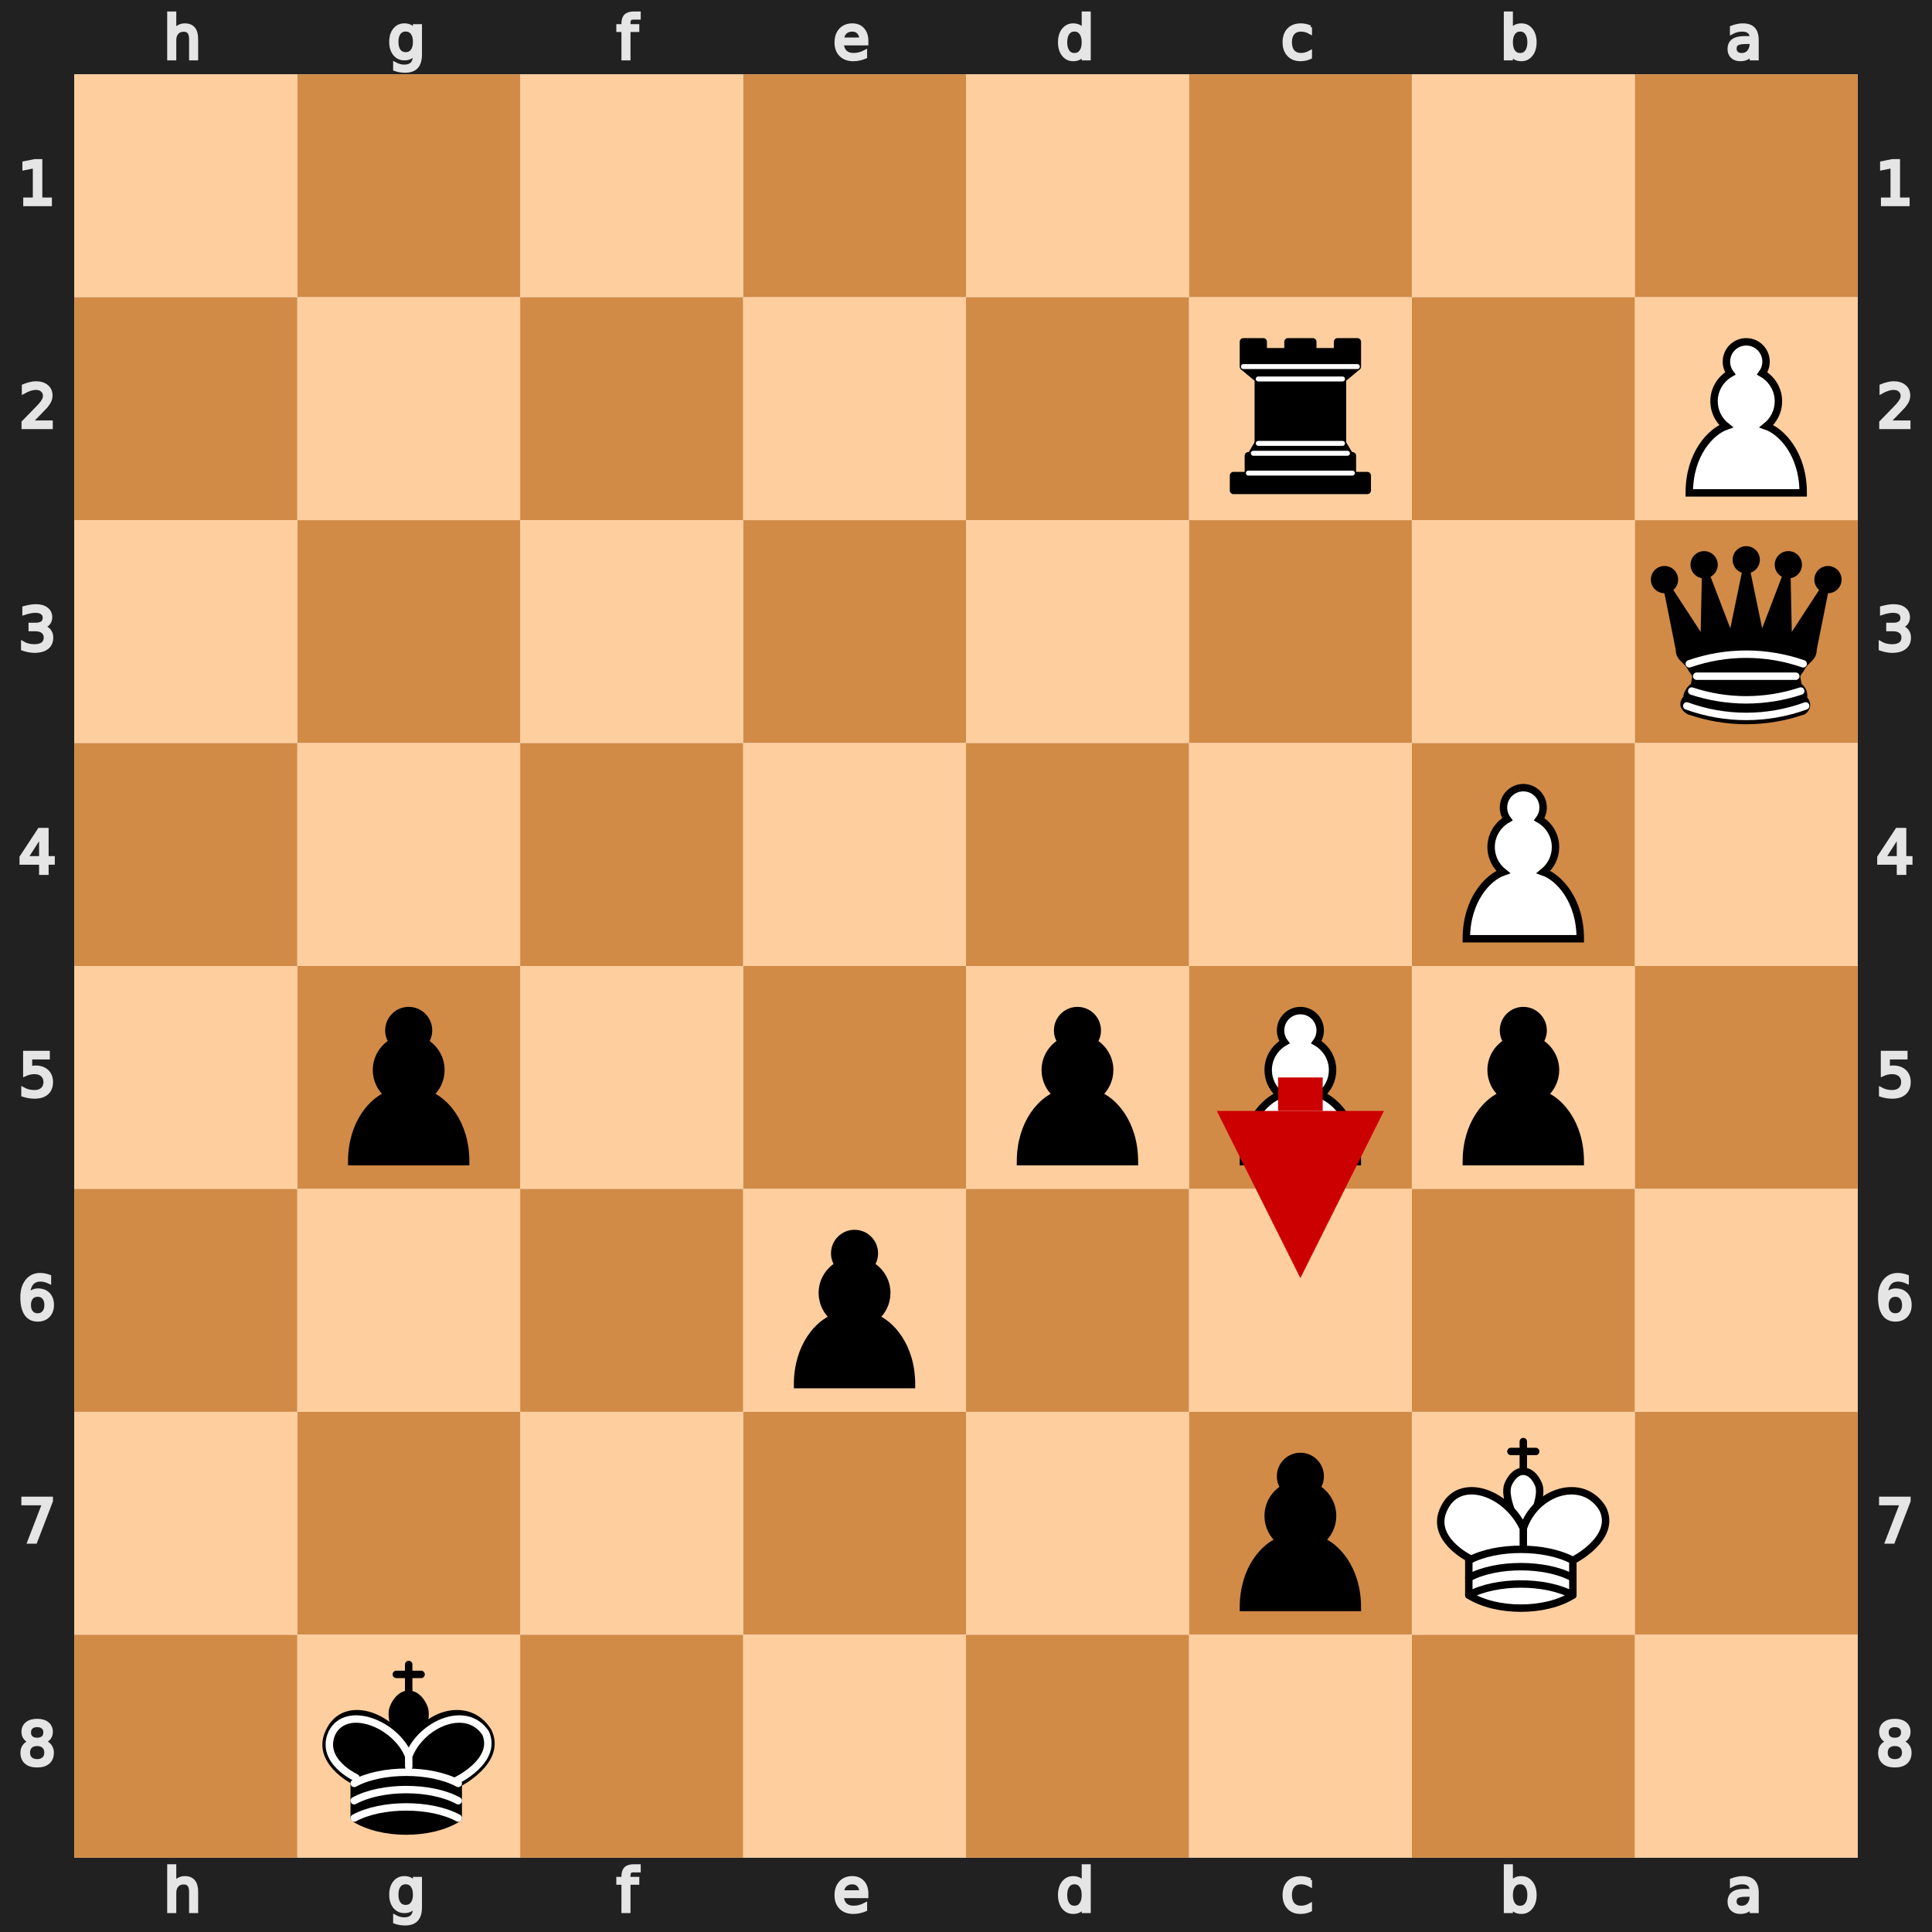
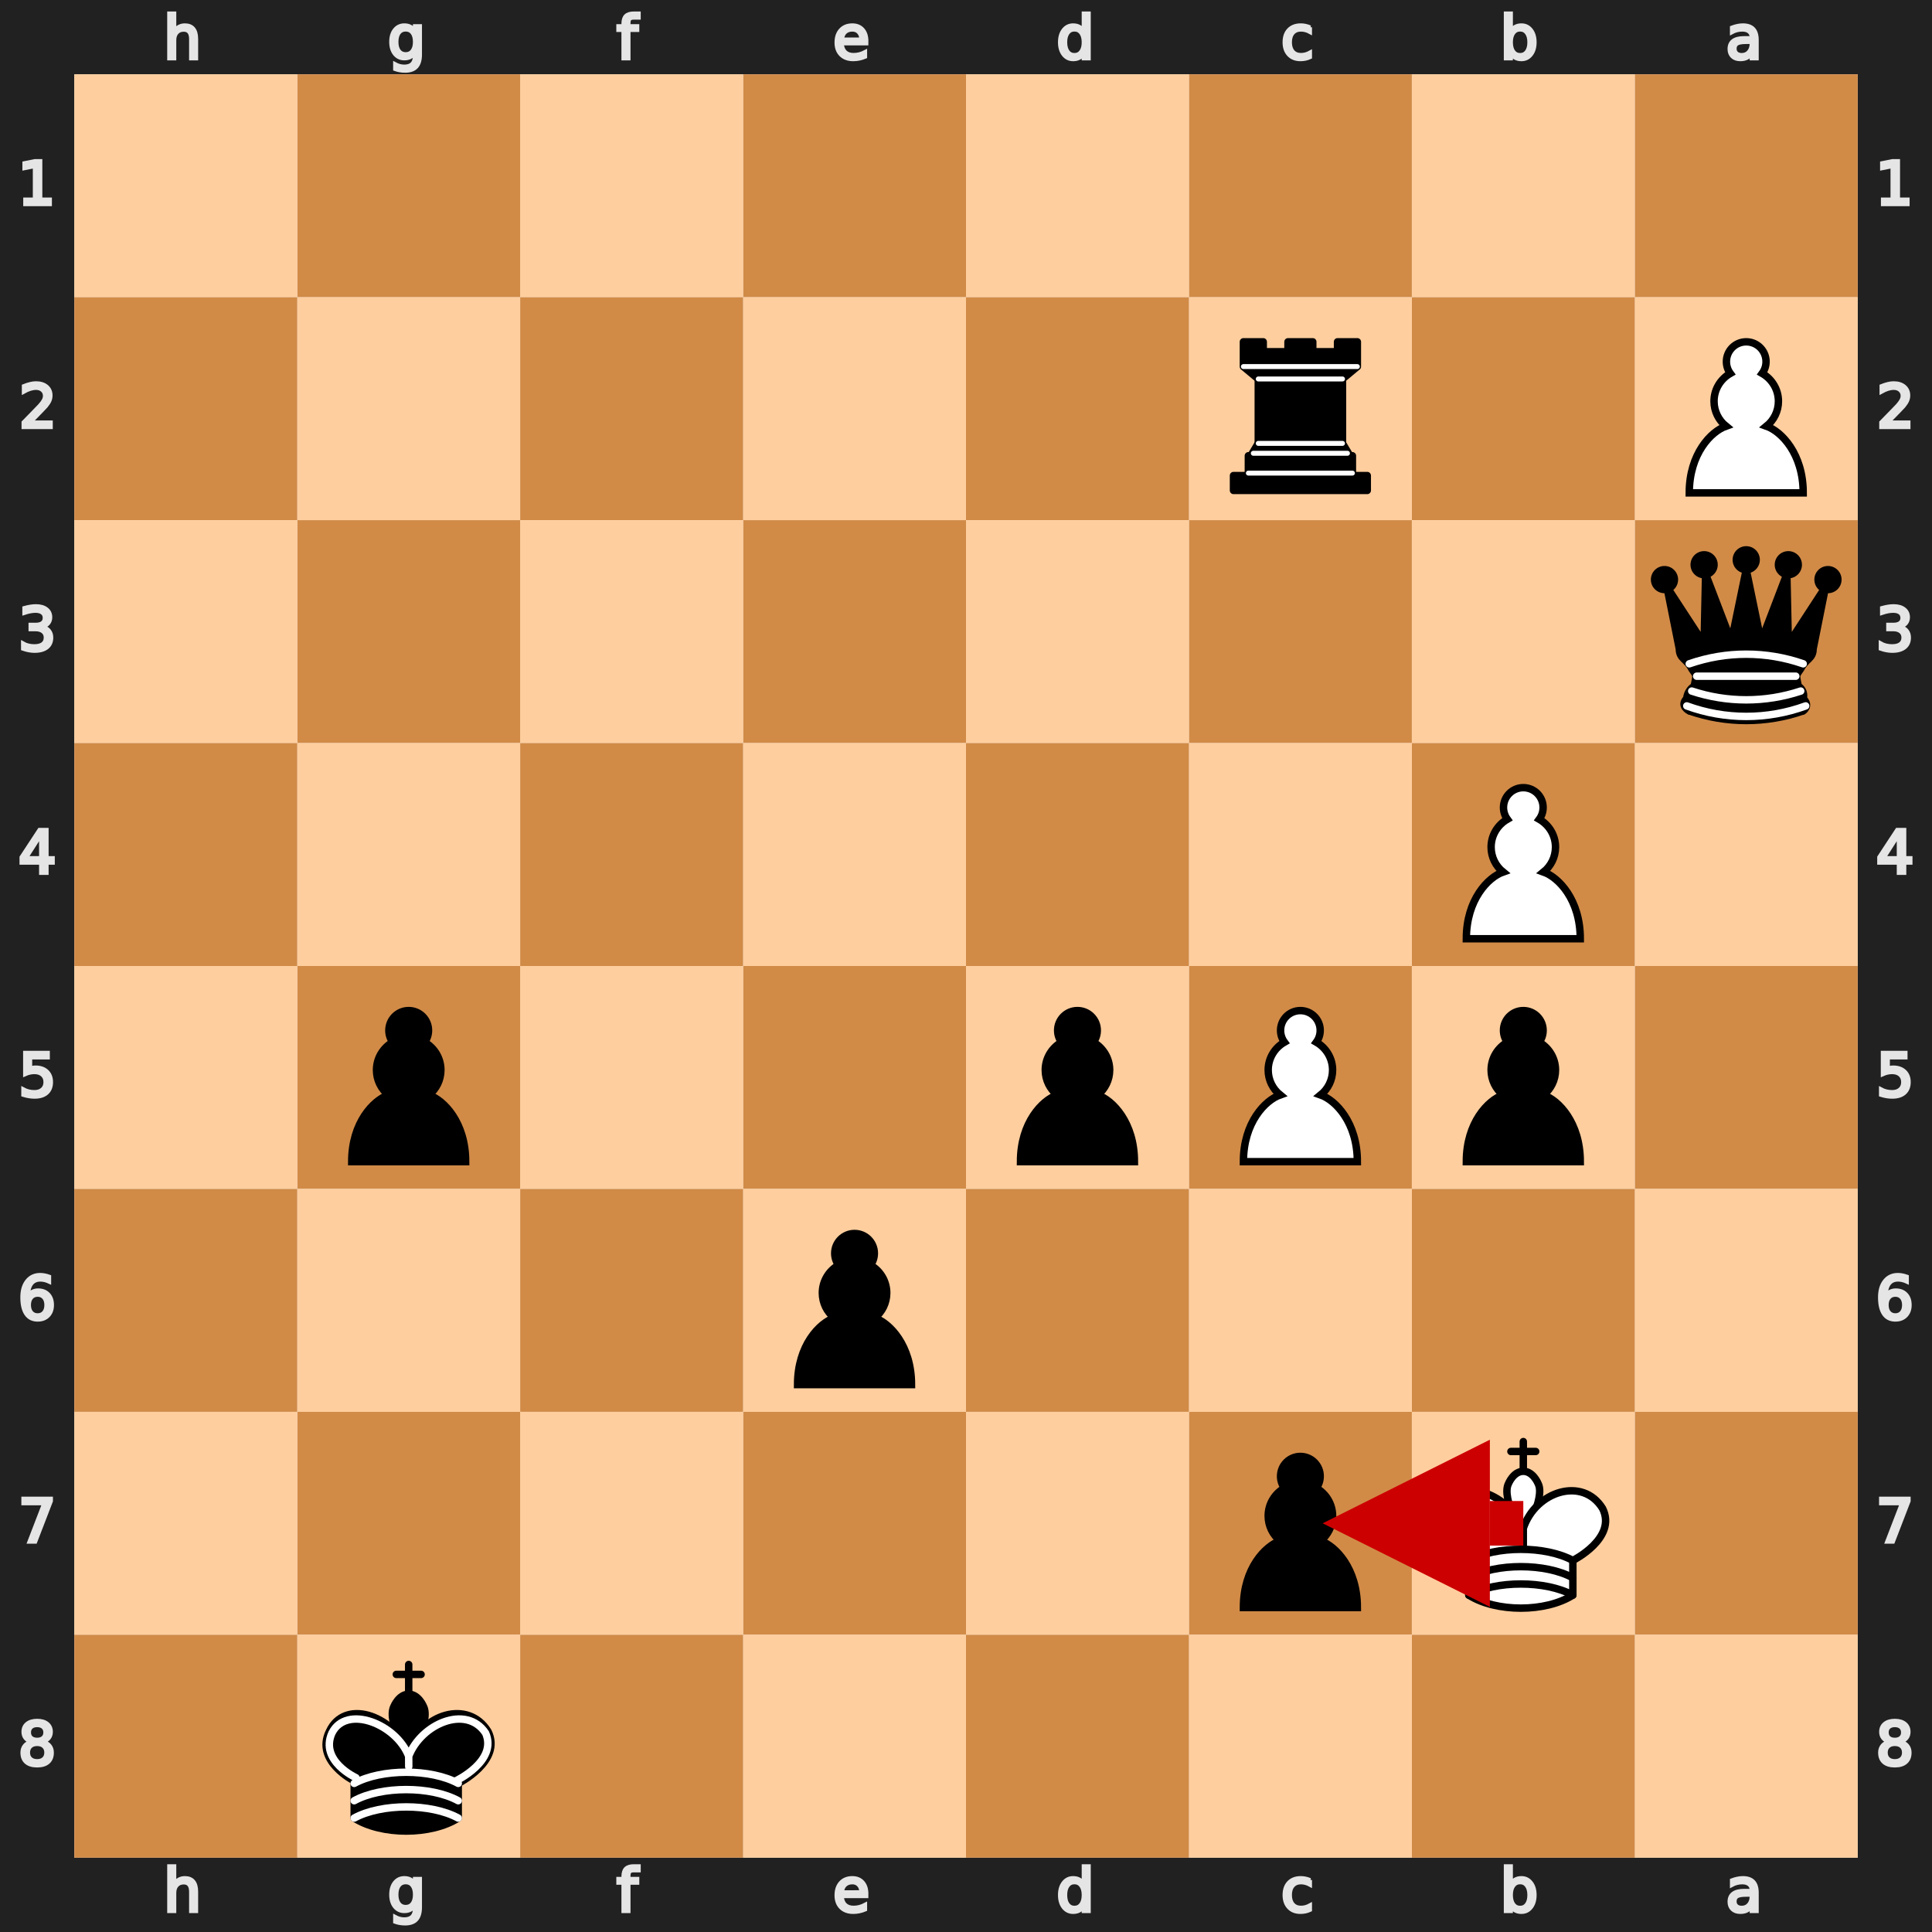
<svg xmlns="http://www.w3.org/2000/svg" xmlns:xlink="http://www.w3.org/1999/xlink" viewBox="0 0 390 390" width="520" height="520">
  <defs>
    <g id="white-pawn" class="white pawn">
      <path d="M22.5 9c-2.21 0-4 1.79-4 4 0 .89.29 1.71.78 2.38C17.33 16.5 16 18.59 16 21c0 2.03.94 3.84 2.41 5.03-3 1.06-7.41 5.55-7.41 13.47h23c0-7.92-4.41-12.41-7.41-13.47 1.47-1.19 2.41-3 2.41-5.03 0-2.41-1.33-4.5-3.28-5.62.49-.67.78-1.49.78-2.38 0-2.21-1.79-4-4-4z" fill="#fff" stroke="#000" stroke-width="1.5" stroke-linecap="round" />
    </g>
    <g id="white-king" class="white king" fill="none" fill-rule="evenodd" stroke="#000" stroke-width="1.5" stroke-linecap="round" stroke-linejoin="round">
      <path d="M22.5 11.63V6M20 8h5" stroke-linejoin="miter" />
      <path d="M22.5 25s4.5-7.5 3-10.5c0 0-1-2.5-3-2.5s-3 2.5-3 2.5c-1.5 3 3 10.5 3 10.5" fill="#fff" stroke-linecap="butt" stroke-linejoin="miter" />
      <path d="M11.5 37c5.5 3.5 15.5 3.5 21 0v-7s9-4.5 6-10.5c-4-6.5-13.5-3.5-16 4V27v-3.5c-3.5-7.5-13-10.5-16-4-3 6 5 10 5 10V37z" fill="#fff" />
      <path d="M11.5 30c5.5-3 15.5-3 21 0m-21 3.5c5.5-3 15.5-3 21 0m-21 3.5c5.5-3 15.5-3 21 0" />
    </g>
    <g id="black-pawn" class="black pawn">
      <path d="M22.5 9c-2.21 0-4 1.79-4 4 0 .89.29 1.71.78 2.38C17.33 16.5 16 18.59 16 21c0 2.03.94 3.84 2.41 5.03-3 1.06-7.41 5.55-7.41 13.47h23c0-7.92-4.41-12.41-7.41-13.47 1.47-1.19 2.41-3 2.41-5.03 0-2.41-1.33-4.5-3.28-5.62.49-.67.78-1.49.78-2.38 0-2.21-1.79-4-4-4z" fill="#000" stroke="#000" stroke-width="1.5" stroke-linecap="round" />
    </g>
    <g id="black-rook" class="black rook" fill="#000" fill-rule="evenodd" stroke="#000" stroke-width="1.5" stroke-linecap="round" stroke-linejoin="round">
      <path d="M9 39h27v-3H9v3zM12.5 32l1.5-2.5h17l1.5 2.5h-20zM12 36v-4h21v4H12z" stroke-linecap="butt" />
      <path d="M14 29.5v-13h17v13H14z" stroke-linecap="butt" stroke-linejoin="miter" />
      <path d="M14 16.5L11 14h23l-3 2.5H14zM11 14V9h4v2h5V9h5v2h5V9h4v5H11z" stroke-linecap="butt" />
      <path d="M12 35.5h21M13 31.5h19M14 29.5h17M14 16.5h17M11 14h23" fill="none" stroke="#fff" stroke-width="1" stroke-linejoin="miter" />
    </g>
    <g id="black-queen" class="black queen" fill="#000" fill-rule="evenodd" stroke="#000" stroke-width="1.5" stroke-linecap="round" stroke-linejoin="round">
      <g fill="#000" stroke="none">
        <circle cx="6" cy="12" r="2.75" />
        <circle cx="14" cy="9" r="2.75" />
        <circle cx="22.5" cy="8" r="2.75" />
        <circle cx="31" cy="9" r="2.75" />
        <circle cx="39" cy="12" r="2.75" />
      </g>
      <path d="M9 26c8.5-1.5 21-1.5 27 0l2.5-12.5L31 25l-.3-14.1-5.2 13.6-3-14.5-3 14.5-5.2-13.6L14 25 6.5 13.5 9 26zM9 26c0 2 1.5 2 2.5 4 1 1.5 1 1 .5 3.5-1.5 1-1.5 2.5-1.5 2.5-1.5 1.5.5 2.5.5 2.5 6.5 1 16.5 1 23 0 0 0 1.5-1 0-2.5 0 0 .5-1.5-1-2.5-.5-2.5-.5-2 .5-3.5 1-2 2.5-2 2.5-4-8.5-1.5-18.5-1.5-27 0z" stroke-linecap="butt" />
      <path d="M11 38.5a35 35 1 0 0 23 0" fill="none" stroke-linecap="butt" />
      <path d="M11 29a35 35 1 0 1 23 0M12.5 31.5h20M11.5 34.5a35 35 1 0 0 22 0M10.5 37.5a35 35 1 0 0 24 0" fill="none" stroke="#fff" />
    </g>
    <g id="black-king" class="black king" fill="none" fill-rule="evenodd" stroke="#000" stroke-width="1.5" stroke-linecap="round" stroke-linejoin="round">
      <path d="M22.5 11.63V6" stroke-linejoin="miter" />
      <path d="M22.5 25s4.5-7.5 3-10.5c0 0-1-2.5-3-2.5s-3 2.5-3 2.5c-1.5 3 3 10.5 3 10.5" fill="#000" stroke-linecap="butt" stroke-linejoin="miter" />
      <path d="M11.5 37c5.5 3.5 15.5 3.5 21 0v-7s9-4.5 6-10.5c-4-6.5-13.5-3.5-16 4V27v-3.5c-3.5-7.5-13-10.5-16-4-3 6 5 10 5 10V37z" fill="#000" />
      <path d="M20 8h5" stroke-linejoin="miter" />
      <path d="M32 29.5s8.5-4 6.03-9.65C34.15 14 25 18 22.5 24.5l.01 2.1-.01-2.1C20 18 9.906 14 6.997 19.85c-2.497 5.65 4.853 9 4.853 9M11.5 30c5.5-3 15.5-3 21 0m-21 3.5c5.5-3 15.5-3 21 0m-21 3.5c5.5-3 15.5-3 21 0" stroke="#fff" />
    </g>
  </defs>
  <rect x="7.5" y="7.5" width="375" height="375" fill="none" stroke="#212121" stroke-width="15" />
  <g transform="translate(335, 1) scale(0.75, 0.75)" fill="#e5e5e5" stroke="#e5e5e5">
    <path d="M23.328 10.016q-1.742 0-2.414.398-.672.398-.672 1.36 0 .765.5 1.218.508.445 1.375.445 1.196 0 1.914-.843.727-.852.727-2.258v-.32zm2.867-.594v4.992h-1.437v-1.328q-.492.797-1.227 1.18-.734.375-1.797.375-1.343 0-2.14-.75-.79-.758-.79-2.024 0-1.476.985-2.226.992-.75 2.953-.75h2.016V8.75q0-.992-.656-1.531-.649-.547-1.829-.547-.75 0-1.46.18-.711.18-1.368.539V6.062q.79-.304 1.532-.453.742-.156 1.445-.156 1.898 0 2.836.984.937.985.937 2.985z" />
  </g>
  <g transform="translate(335, 375) scale(0.75, 0.75)" fill="#e5e5e5" stroke="#e5e5e5">
    <path d="M23.328 10.016q-1.742 0-2.414.398-.672.398-.672 1.36 0 .765.5 1.218.508.445 1.375.445 1.196 0 1.914-.843.727-.852.727-2.258v-.32zm2.867-.594v4.992h-1.437v-1.328q-.492.797-1.227 1.18-.734.375-1.797.375-1.343 0-2.14-.75-.79-.758-.79-2.024 0-1.476.985-2.226.992-.75 2.953-.75h2.016V8.75q0-.992-.656-1.531-.649-.547-1.829-.547-.75 0-1.46.18-.711.18-1.368.539V6.062q.79-.304 1.532-.453.742-.156 1.445-.156 1.898 0 2.836.984.937.985.937 2.985z" />
  </g>
  <g transform="translate(290, 1) scale(0.75, 0.75)" fill="#e5e5e5" stroke="#e5e5e5">
    <path d="M24.922 10.047q0-1.586-.656-2.485-.649-.906-1.79-.906-1.14 0-1.796.906-.649.899-.649 2.485 0 1.586.649 2.492.656.898 1.797.898 1.14 0 1.789-.898.656-.906.656-2.492zm-4.89-3.055q.452-.781 1.14-1.156.695-.383 1.656-.383 1.594 0 2.586 1.266 1 1.265 1 3.328 0 2.062-1 3.328-.992 1.266-2.586 1.266-.96 0-1.656-.375-.688-.383-1.14-1.164v1.312h-1.446V2.258h1.445z" />
  </g>
  <g transform="translate(290, 375) scale(0.75, 0.75)" fill="#e5e5e5" stroke="#e5e5e5">
    <path d="M24.922 10.047q0-1.586-.656-2.485-.649-.906-1.79-.906-1.14 0-1.796.906-.649.899-.649 2.485 0 1.586.649 2.492.656.898 1.797.898 1.14 0 1.789-.898.656-.906.656-2.492zm-4.89-3.055q.452-.781 1.14-1.156.695-.383 1.656-.383 1.594 0 2.586 1.266 1 1.265 1 3.328 0 2.062-1 3.328-.992 1.266-2.586 1.266-.96 0-1.656-.375-.688-.383-1.14-1.164v1.312h-1.446V2.258h1.445z" />
  </g>
  <g transform="translate(245, 1) scale(0.75, 0.75)" fill="#e5e5e5" stroke="#e5e5e5">
    <path d="M25.96 6v1.344q-.608-.336-1.226-.5-.609-.172-1.234-.172-1.398 0-2.172.89-.773.883-.773 2.485 0 1.601.773 2.492.774.883 2.172.883.625 0 1.234-.164.618-.172 1.227-.508v1.328q-.602.281-1.25.422-.64.14-1.367.14-1.977 0-3.14-1.242-1.165-1.242-1.165-3.351 0-2.14 1.172-3.367 1.18-1.227 3.227-1.227.664 0 1.296.14.633.134 1.227.407z" />
  </g>
  <g transform="translate(245, 375) scale(0.75, 0.75)" fill="#e5e5e5" stroke="#e5e5e5">
    <path d="M25.96 6v1.344q-.608-.336-1.226-.5-.609-.172-1.234-.172-1.398 0-2.172.89-.773.883-.773 2.485 0 1.601.773 2.492.774.883 2.172.883.625 0 1.234-.164.618-.172 1.227-.508v1.328q-.602.281-1.25.422-.64.14-1.367.14-1.977 0-3.14-1.242-1.165-1.242-1.165-3.351 0-2.14 1.172-3.367 1.18-1.227 3.227-1.227.664 0 1.296.14.633.134 1.227.407z" />
  </g>
  <g transform="translate(200, 1) scale(0.75, 0.75)" fill="#e5e5e5" stroke="#e5e5e5">
    <path d="M24.973 6.992V2.258h1.437v12.156h-1.437v-1.312q-.453.78-1.149 1.164-.687.375-1.656.375-1.586 0-2.586-1.266-.992-1.266-.992-3.328 0-2.063.992-3.328 1-1.266 2.586-1.266.969 0 1.656.383.696.375 1.149 1.156zm-4.899 3.055q0 1.586.649 2.492.656.898 1.797.898 1.14 0 1.796-.898.657-.906.657-2.492 0-1.586-.657-2.485-.656-.906-1.796-.906-1.141 0-1.797.906-.649.899-.649 2.485z" />
  </g>
  <g transform="translate(200, 375) scale(0.75, 0.75)" fill="#e5e5e5" stroke="#e5e5e5">
    <path d="M24.973 6.992V2.258h1.437v12.156h-1.437v-1.312q-.453.78-1.149 1.164-.687.375-1.656.375-1.586 0-2.586-1.266-.992-1.266-.992-3.328 0-2.063.992-3.328 1-1.266 2.586-1.266.969 0 1.656.383.696.375 1.149 1.156zm-4.899 3.055q0 1.586.649 2.492.656.898 1.797.898 1.14 0 1.796-.898.657-.906.657-2.492 0-1.586-.657-2.485-.656-.906-1.796-.906-1.141 0-1.797.906-.649.899-.649 2.485z" />
  </g>
  <g transform="translate(155, 1) scale(0.75, 0.75)" fill="#e5e5e5" stroke="#e5e5e5">
    <path d="M26.555 9.68v.703h-6.61q.094 1.484.89 2.265.806.774 2.235.774.828 0 1.602-.203.781-.203 1.547-.61v1.36q-.774.328-1.586.5-.813.172-1.649.172-2.093 0-3.32-1.22-1.219-1.218-1.219-3.296 0-2.148 1.157-3.406 1.164-1.266 3.132-1.266 1.766 0 2.79 1.14 1.03 1.134 1.03 3.087zm-1.438-.422q-.015-1.18-.664-1.883-.64-.703-1.703-.703-1.203 0-1.93.68-.718.68-.828 1.914z" />
  </g>
  <g transform="translate(155, 375) scale(0.75, 0.75)" fill="#e5e5e5" stroke="#e5e5e5">
    <path d="M26.555 9.68v.703h-6.61q.094 1.484.89 2.265.806.774 2.235.774.828 0 1.602-.203.781-.203 1.547-.61v1.36q-.774.328-1.586.5-.813.172-1.649.172-2.093 0-3.32-1.22-1.219-1.218-1.219-3.296 0-2.148 1.157-3.406 1.164-1.266 3.132-1.266 1.766 0 2.79 1.14 1.03 1.134 1.03 3.087zm-1.438-.422q-.015-1.18-.664-1.883-.64-.703-1.703-.703-1.203 0-1.93.68-.718.68-.828 1.914z" />
  </g>
  <g transform="translate(110, 1) scale(0.75, 0.75)" fill="#e5e5e5" stroke="#e5e5e5">
    <path d="M25.285 2.258v1.195H23.91q-.773 0-1.078.313-.297.312-.297 1.125v.773h2.367v1.117h-2.367v7.633H21.09V6.781h-1.375V5.664h1.375v-.61q0-1.46.68-2.124.68-.672 2.156-.672z" />
  </g>
  <g transform="translate(110, 375) scale(0.75, 0.75)" fill="#e5e5e5" stroke="#e5e5e5">
    <path d="M25.285 2.258v1.195H23.91q-.773 0-1.078.313-.297.312-.297 1.125v.773h2.367v1.117h-2.367v7.633H21.09V6.781h-1.375V5.664h1.375v-.61q0-1.46.68-2.124.68-.672 2.156-.672z" />
  </g>
  <g transform="translate(65, 1) scale(0.75, 0.75)" fill="#e5e5e5" stroke="#e5e5e5">
    <path d="M24.973 9.937q0-1.562-.649-2.421-.64-.86-1.804-.86-1.157 0-1.805.86-.64.859-.64 2.421 0 1.555.64 2.415.648.859 1.805.859 1.164 0 1.804-.86.649-.859.649-2.414zm1.437 3.391q0 2.234-.992 3.32-.992 1.094-3.04 1.094-.757 0-1.429-.117-.672-.11-1.304-.344v-1.398q.632.344 1.25.508.617.164 1.257.164 1.414 0 2.118-.743.703-.734.703-2.226v-.711q-.446.773-1.141 1.156-.695.383-1.664.383-1.61 0-2.594-1.227-.984-1.226-.984-3.25 0-2.03.984-3.257.985-1.227 2.594-1.227.969 0 1.664.383t1.14 1.156V5.664h1.438z" />
  </g>
  <g transform="translate(65, 375) scale(0.75, 0.75)" fill="#e5e5e5" stroke="#e5e5e5">
    <path d="M24.973 9.937q0-1.562-.649-2.421-.64-.86-1.804-.86-1.157 0-1.805.86-.64.859-.64 2.421 0 1.555.64 2.415.648.859 1.805.859 1.164 0 1.804-.86.649-.859.649-2.414zm1.437 3.391q0 2.234-.992 3.32-.992 1.094-3.04 1.094-.757 0-1.429-.117-.672-.11-1.304-.344v-1.398q.632.344 1.25.508.617.164 1.257.164 1.414 0 2.118-.743.703-.734.703-2.226v-.711q-.446.773-1.141 1.156-.695.383-1.664.383-1.61 0-2.594-1.227-.984-1.226-.984-3.25 0-2.03.984-3.257.985-1.227 2.594-1.227.969 0 1.664.383t1.14 1.156V5.664h1.438z" />
  </g>
  <g transform="translate(20, 1) scale(0.75, 0.75)" fill="#e5e5e5" stroke="#e5e5e5">
    <path d="M26.164 9.133v5.281h-1.437V9.18q0-1.243-.485-1.86-.484-.617-1.453-.617-1.164 0-1.836.742-.672.742-.672 2.024v4.945h-1.445V2.258h1.445v4.765q.516-.789 1.211-1.18.703-.39 1.617-.39 1.508 0 2.282.938.773.93.773 2.742z" />
  </g>
  <g transform="translate(20, 375) scale(0.75, 0.75)" fill="#e5e5e5" stroke="#e5e5e5">
    <path d="M26.164 9.133v5.281h-1.437V9.18q0-1.243-.485-1.86-.484-.617-1.453-.617-1.164 0-1.836.742-.672.742-.672 2.024v4.945h-1.445V2.258h1.445v4.765q.516-.789 1.211-1.18.703-.39 1.617-.39 1.508 0 2.282.938.773.93.773 2.742z" />
  </g>
  <g transform="translate(0, 20) scale(0.75, 0.75)" fill="#e5e5e5" stroke="#e5e5e5">
    <path d="M6.754 26.996h2.578v-8.898l-2.805.562v-1.437l2.79-.563h1.578v10.336h2.578v1.328h-6.72z" />
  </g>
  <g transform="translate(375, 20) scale(0.75, 0.75)" fill="#e5e5e5" stroke="#e5e5e5">
    <path d="M6.754 26.996h2.578v-8.898l-2.805.562v-1.437l2.79-.563h1.578v10.336h2.578v1.328h-6.72z" />
  </g>
  <g transform="translate(0, 65) scale(0.75, 0.75)" fill="#e5e5e5" stroke="#e5e5e5">
    <path d="M8.195 26.996h5.508v1.328H6.297v-1.328q.898-.93 2.445-2.492 1.555-1.57 1.953-2.024.758-.851 1.055-1.437.305-.594.305-1.164 0-.93-.657-1.516-.648-.586-1.695-.586-.742 0-1.57.258-.82.258-1.758.781v-1.593q.953-.383 1.781-.578.828-.196 1.516-.196 1.812 0 2.89.906 1.079.907 1.079 2.422 0 .72-.274 1.368-.265.64-.976 1.515-.196.227-1.243 1.313-1.046 1.078-2.953 3.023z" />
  </g>
  <g transform="translate(375, 65) scale(0.75, 0.75)" fill="#e5e5e5" stroke="#e5e5e5">
    <path d="M8.195 26.996h5.508v1.328H6.297v-1.328q.898-.93 2.445-2.492 1.555-1.57 1.953-2.024.758-.851 1.055-1.437.305-.594.305-1.164 0-.93-.657-1.516-.648-.586-1.695-.586-.742 0-1.57.258-.82.258-1.758.781v-1.593q.953-.383 1.781-.578.828-.196 1.516-.196 1.812 0 2.89.906 1.079.907 1.079 2.422 0 .72-.274 1.368-.265.64-.976 1.515-.196.227-1.243 1.313-1.046 1.078-2.953 3.023z" />
  </g>
  <g transform="translate(0, 110) scale(0.75, 0.75)" fill="#e5e5e5" stroke="#e5e5e5">
    <path d="M11.434 22.035q1.132.242 1.765 1.008.64.766.64 1.89 0 1.727-1.187 2.672-1.187.946-3.375.946-.734 0-1.515-.149-.774-.14-1.602-.43V26.45q.656.383 1.438.578.78.196 1.632.196 1.485 0 2.258-.586.782-.586.782-1.703 0-1.032-.727-1.61-.719-.586-2.008-.586h-1.36v-1.297h1.423q1.164 0 1.78-.46.618-.47.618-1.344 0-.899-.64-1.375-.633-.485-1.82-.485-.65 0-1.391.141-.743.14-1.633.437V16.95q.898-.25 1.68-.375.788-.125 1.484-.125 1.797 0 2.844.82 1.046.813 1.046 2.204 0 .968-.554 1.64-.555.664-1.578.922z" />
  </g>
  <g transform="translate(375, 110) scale(0.75, 0.75)" fill="#e5e5e5" stroke="#e5e5e5">
    <path d="M11.434 22.035q1.132.242 1.765 1.008.64.766.64 1.89 0 1.727-1.187 2.672-1.187.946-3.375.946-.734 0-1.515-.149-.774-.14-1.602-.43V26.45q.656.383 1.438.578.78.196 1.632.196 1.485 0 2.258-.586.782-.586.782-1.703 0-1.032-.727-1.61-.719-.586-2.008-.586h-1.36v-1.297h1.423q1.164 0 1.78-.46.618-.47.618-1.344 0-.899-.64-1.375-.633-.485-1.82-.485-.65 0-1.391.141-.743.14-1.633.437V16.95q.898-.25 1.68-.375.788-.125 1.484-.125 1.797 0 2.844.82 1.046.813 1.046 2.204 0 .968-.554 1.64-.555.664-1.578.922z" />
  </g>
  <g transform="translate(0, 155) scale(0.75, 0.75)" fill="#e5e5e5" stroke="#e5e5e5">
    <path d="M11.016 18.035L7.03 24.262h3.985zm-.414-1.375h1.984v7.602h1.664v1.312h-1.664v2.75h-1.57v-2.75H5.75v-1.523z" />
  </g>
  <g transform="translate(375, 155) scale(0.75, 0.75)" fill="#e5e5e5" stroke="#e5e5e5">
    <path d="M11.016 18.035L7.03 24.262h3.985zm-.414-1.375h1.984v7.602h1.664v1.312h-1.664v2.75h-1.57v-2.75H5.75v-1.523z" />
  </g>
  <g transform="translate(0, 200) scale(0.75, 0.75)" fill="#e5e5e5" stroke="#e5e5e5">
    <path d="M6.719 16.66h6.195v1.328h-4.75v2.86q.344-.118.688-.172.343-.063.687-.063 1.953 0 3.094 1.07 1.14 1.07 1.14 2.899 0 1.883-1.171 2.93-1.172 1.039-3.305 1.039-.735 0-1.5-.125-.758-.125-1.57-.375v-1.586q.703.383 1.453.57.75.188 1.586.188 1.351 0 2.14-.711.79-.711.79-1.93 0-1.219-.79-1.93-.789-.71-2.14-.71-.633 0-1.266.14-.625.14-1.281.438z" />
  </g>
  <g transform="translate(375, 200) scale(0.75, 0.75)" fill="#e5e5e5" stroke="#e5e5e5">
    <path d="M6.719 16.66h6.195v1.328h-4.75v2.86q.344-.118.688-.172.343-.063.687-.063 1.953 0 3.094 1.07 1.14 1.07 1.14 2.899 0 1.883-1.171 2.93-1.172 1.039-3.305 1.039-.735 0-1.5-.125-.758-.125-1.57-.375v-1.586q.703.383 1.453.57.75.188 1.586.188 1.351 0 2.14-.711.79-.711.79-1.93 0-1.219-.79-1.93-.789-.71-2.14-.71-.633 0-1.266.14-.625.14-1.281.438z" />
  </g>
  <g transform="translate(0, 245) scale(0.75, 0.75)" fill="#e5e5e5" stroke="#e5e5e5">
    <path d="M10.137 21.863q-1.063 0-1.688.727-.617.726-.617 1.992 0 1.258.617 1.992.625.727 1.688.727 1.062 0 1.68-.727.624-.734.624-1.992 0-1.266-.625-1.992-.617-.727-1.68-.727zm3.133-4.945v1.437q-.594-.28-1.204-.43-.601-.148-1.195-.148-1.562 0-2.39 1.055-.82 1.055-.938 3.188.46-.68 1.156-1.04.696-.367 1.531-.367 1.758 0 2.774 1.07 1.023 1.063 1.023 2.899 0 1.797-1.062 2.883-1.063 1.086-2.828 1.086-2.024 0-3.094-1.547-1.07-1.555-1.07-4.5 0-2.766 1.312-4.406 1.313-1.649 3.524-1.649.593 0 1.195.117.61.118 1.266.352z" />
  </g>
  <g transform="translate(375, 245) scale(0.75, 0.75)" fill="#e5e5e5" stroke="#e5e5e5">
    <path d="M10.137 21.863q-1.063 0-1.688.727-.617.726-.617 1.992 0 1.258.617 1.992.625.727 1.688.727 1.062 0 1.68-.727.624-.734.624-1.992 0-1.266-.625-1.992-.617-.727-1.68-.727zm3.133-4.945v1.437q-.594-.28-1.204-.43-.601-.148-1.195-.148-1.562 0-2.39 1.055-.82 1.055-.938 3.188.46-.68 1.156-1.04.696-.367 1.531-.367 1.758 0 2.774 1.07 1.023 1.063 1.023 2.899 0 1.797-1.062 2.883-1.063 1.086-2.828 1.086-2.024 0-3.094-1.547-1.07-1.555-1.07-4.5 0-2.766 1.312-4.406 1.313-1.649 3.524-1.649.593 0 1.195.117.61.118 1.266.352z" />
  </g>
  <g transform="translate(0, 290) scale(0.75, 0.75)" fill="#e5e5e5" stroke="#e5e5e5">
    <path d="M6.25 16.66h7.5v.672L9.516 28.324H7.867l3.985-10.336H6.25z" />
  </g>
  <g transform="translate(375, 290) scale(0.75, 0.75)" fill="#e5e5e5" stroke="#e5e5e5">
    <path d="M6.25 16.66h7.5v.672L9.516 28.324H7.867l3.985-10.336H6.25z" />
  </g>
  <g transform="translate(0, 335) scale(0.75, 0.75)" fill="#e5e5e5" stroke="#e5e5e5">
    <path d="M10 22.785q-1.125 0-1.773.602-.641.601-.641 1.656t.64 1.656q.649.602 1.774.602t1.773-.602q.649-.61.649-1.656 0-1.055-.649-1.656-.64-.602-1.773-.602zm-1.578-.672q-1.016-.25-1.586-.945-.563-.695-.563-1.695 0-1.399.993-2.211 1-.813 2.734-.813 1.742 0 2.734.813.993.812.993 2.21 0 1-.57 1.696-.563.695-1.571.945 1.14.266 1.773 1.04.641.773.641 1.89 0 1.695-1.04 2.602-1.03.906-2.96.906t-2.969-.906Q6 26.738 6 25.043q0-1.117.64-1.89.641-.774 1.782-1.04zm-.578-2.492q0 .906.562 1.414.57.508 1.594.508 1.016 0 1.586-.508.578-.508.578-1.414 0-.906-.578-1.414-.57-.508-1.586-.508-1.023 0-1.594.508-.562.508-.562 1.414z" />
  </g>
  <g transform="translate(375, 335) scale(0.75, 0.75)" fill="#e5e5e5" stroke="#e5e5e5">
    <path d="M10 22.785q-1.125 0-1.773.602-.641.601-.641 1.656t.64 1.656q.649.602 1.774.602t1.773-.602q.649-.61.649-1.656 0-1.055-.649-1.656-.64-.602-1.773-.602zm-1.578-.672q-1.016-.25-1.586-.945-.563-.695-.563-1.695 0-1.399.993-2.211 1-.813 2.734-.813 1.742 0 2.734.813.993.812.993 2.21 0 1-.57 1.696-.563.695-1.571.945 1.14.266 1.773 1.04.641.773.641 1.89 0 1.695-1.04 2.602-1.03.906-2.96.906t-2.969-.906Q6 26.738 6 25.043q0-1.117.64-1.89.641-.774 1.782-1.04zm-.578-2.492q0 .906.562 1.414.57.508 1.594.508 1.016 0 1.586-.508.578-.508.578-1.414 0-.906-.578-1.414-.57-.508-1.586-.508-1.023 0-1.594.508-.562.508-.562 1.414z" />
  </g>
  <rect x="330" y="15" width="45" height="45" class="square dark a1" stroke="none" fill="#d18b47" />
  <rect x="285" y="15" width="45" height="45" class="square light b1" stroke="none" fill="#ffce9e" />
  <rect x="240" y="15" width="45" height="45" class="square dark c1" stroke="none" fill="#d18b47" />
  <rect x="195" y="15" width="45" height="45" class="square light d1" stroke="none" fill="#ffce9e" />
  <rect x="150" y="15" width="45" height="45" class="square dark e1" stroke="none" fill="#d18b47" />
  <rect x="105" y="15" width="45" height="45" class="square light f1" stroke="none" fill="#ffce9e" />
  <rect x="60" y="15" width="45" height="45" class="square dark g1" stroke="none" fill="#d18b47" />
  <rect x="15" y="15" width="45" height="45" class="square light h1" stroke="none" fill="#ffce9e" />
  <rect x="330" y="60" width="45" height="45" class="square light a2" stroke="none" fill="#ffce9e" />
  <rect x="285" y="60" width="45" height="45" class="square dark b2" stroke="none" fill="#d18b47" />
  <rect x="240" y="60" width="45" height="45" class="square light c2" stroke="none" fill="#ffce9e" />
  <rect x="195" y="60" width="45" height="45" class="square dark d2" stroke="none" fill="#d18b47" />
  <rect x="150" y="60" width="45" height="45" class="square light e2" stroke="none" fill="#ffce9e" />
  <rect x="105" y="60" width="45" height="45" class="square dark f2" stroke="none" fill="#d18b47" />
  <rect x="60" y="60" width="45" height="45" class="square light g2" stroke="none" fill="#ffce9e" />
  <rect x="15" y="60" width="45" height="45" class="square dark h2" stroke="none" fill="#d18b47" />
  <rect x="330" y="105" width="45" height="45" class="square dark a3" stroke="none" fill="#d18b47" />
  <rect x="285" y="105" width="45" height="45" class="square light b3" stroke="none" fill="#ffce9e" />
  <rect x="240" y="105" width="45" height="45" class="square dark c3" stroke="none" fill="#d18b47" />
  <rect x="195" y="105" width="45" height="45" class="square light d3" stroke="none" fill="#ffce9e" />
  <rect x="150" y="105" width="45" height="45" class="square dark e3" stroke="none" fill="#d18b47" />
  <rect x="105" y="105" width="45" height="45" class="square light f3" stroke="none" fill="#ffce9e" />
  <rect x="60" y="105" width="45" height="45" class="square dark g3" stroke="none" fill="#d18b47" />
  <rect x="15" y="105" width="45" height="45" class="square light h3" stroke="none" fill="#ffce9e" />
  <rect x="330" y="150" width="45" height="45" class="square light a4" stroke="none" fill="#ffce9e" />
  <rect x="285" y="150" width="45" height="45" class="square dark b4" stroke="none" fill="#d18b47" />
  <rect x="240" y="150" width="45" height="45" class="square light c4" stroke="none" fill="#ffce9e" />
  <rect x="195" y="150" width="45" height="45" class="square dark d4" stroke="none" fill="#d18b47" />
  <rect x="150" y="150" width="45" height="45" class="square light e4" stroke="none" fill="#ffce9e" />
  <rect x="105" y="150" width="45" height="45" class="square dark f4" stroke="none" fill="#d18b47" />
  <rect x="60" y="150" width="45" height="45" class="square light g4" stroke="none" fill="#ffce9e" />
  <rect x="15" y="150" width="45" height="45" class="square dark h4" stroke="none" fill="#d18b47" />
  <rect x="330" y="195" width="45" height="45" class="square dark a5" stroke="none" fill="#d18b47" />
  <rect x="285" y="195" width="45" height="45" class="square light b5" stroke="none" fill="#ffce9e" />
  <rect x="240" y="195" width="45" height="45" class="square dark c5" stroke="none" fill="#d18b47" />
  <rect x="195" y="195" width="45" height="45" class="square light d5" stroke="none" fill="#ffce9e" />
  <rect x="150" y="195" width="45" height="45" class="square dark e5" stroke="none" fill="#d18b47" />
  <rect x="105" y="195" width="45" height="45" class="square light f5" stroke="none" fill="#ffce9e" />
  <rect x="60" y="195" width="45" height="45" class="square dark g5" stroke="none" fill="#d18b47" />
  <rect x="15" y="195" width="45" height="45" class="square light h5" stroke="none" fill="#ffce9e" />
  <rect x="330" y="240" width="45" height="45" class="square light a6" stroke="none" fill="#ffce9e" />
  <rect x="285" y="240" width="45" height="45" class="square dark b6" stroke="none" fill="#d18b47" />
  <rect x="240" y="240" width="45" height="45" class="square light c6" stroke="none" fill="#ffce9e" />
  <rect x="195" y="240" width="45" height="45" class="square dark d6" stroke="none" fill="#d18b47" />
  <rect x="150" y="240" width="45" height="45" class="square light e6" stroke="none" fill="#ffce9e" />
  <rect x="105" y="240" width="45" height="45" class="square dark f6" stroke="none" fill="#d18b47" />
  <rect x="60" y="240" width="45" height="45" class="square light g6" stroke="none" fill="#ffce9e" />
  <rect x="15" y="240" width="45" height="45" class="square dark h6" stroke="none" fill="#d18b47" />
  <rect x="330" y="285" width="45" height="45" class="square dark a7" stroke="none" fill="#d18b47" />
  <rect x="285" y="285" width="45" height="45" class="square light b7" stroke="none" fill="#ffce9e" />
  <rect x="240" y="285" width="45" height="45" class="square dark c7" stroke="none" fill="#d18b47" />
  <rect x="195" y="285" width="45" height="45" class="square light d7" stroke="none" fill="#ffce9e" />
  <rect x="150" y="285" width="45" height="45" class="square dark e7" stroke="none" fill="#d18b47" />
  <rect x="105" y="285" width="45" height="45" class="square light f7" stroke="none" fill="#ffce9e" />
  <rect x="60" y="285" width="45" height="45" class="square dark g7" stroke="none" fill="#d18b47" />
  <rect x="15" y="285" width="45" height="45" class="square light h7" stroke="none" fill="#ffce9e" />
  <rect x="330" y="330" width="45" height="45" class="square light a8" stroke="none" fill="#ffce9e" />
  <rect x="285" y="330" width="45" height="45" class="square dark b8" stroke="none" fill="#d18b47" />
  <rect x="240" y="330" width="45" height="45" class="square light c8" stroke="none" fill="#ffce9e" />
  <rect x="195" y="330" width="45" height="45" class="square dark d8" stroke="none" fill="#d18b47" />
  <rect x="150" y="330" width="45" height="45" class="square light e8" stroke="none" fill="#ffce9e" />
  <rect x="105" y="330" width="45" height="45" class="square dark f8" stroke="none" fill="#d18b47" />
  <rect x="60" y="330" width="45" height="45" class="square light g8" stroke="none" fill="#ffce9e" />
  <rect x="15" y="330" width="45" height="45" class="square dark h8" stroke="none" fill="#d18b47" />
  <use href="#white-pawn" xlink:href="#white-pawn" transform="translate(330, 60)" />
  <use href="#black-rook" xlink:href="#black-rook" transform="translate(240, 60)" />
  <use href="#black-queen" xlink:href="#black-queen" transform="translate(330, 105)" />
  <use href="#white-pawn" xlink:href="#white-pawn" transform="translate(285, 150)" />
  <use href="#black-pawn" xlink:href="#black-pawn" transform="translate(285, 195)" />
  <use href="#white-pawn" xlink:href="#white-pawn" transform="translate(240, 195)" />
  <use href="#black-pawn" xlink:href="#black-pawn" transform="translate(195, 195)" />
  <use href="#black-pawn" xlink:href="#black-pawn" transform="translate(60, 195)" />
  <use href="#black-pawn" xlink:href="#black-pawn" transform="translate(150, 240)" />
  <use href="#white-king" xlink:href="#white-king" transform="translate(285, 285)" />
  <use href="#black-pawn" xlink:href="#black-pawn" transform="translate(240, 285)" />
  <use href="#black-king" xlink:href="#black-king" transform="translate(60, 330)" />
-   <line x1="262.5" y1="217.5" x2="262.5" y2="224.25" stroke="#cc0000" stroke-width="9.0" stroke-linecap="butt" class="arrow" />
-   <polygon points="262.5,258.0 279.375,224.25 245.625,224.25" fill="#cc0000" class="arrow" />
+   <line x1="307.5" y1="307.5" x2="300.75" y2="307.5" stroke="#cc0000" stroke-width="9.0" stroke-linecap="butt" class="arrow" />
+   <polygon points="267.0,307.5 300.75,324.375 300.75,290.625" fill="#cc0000" class="arrow" />
</svg>
